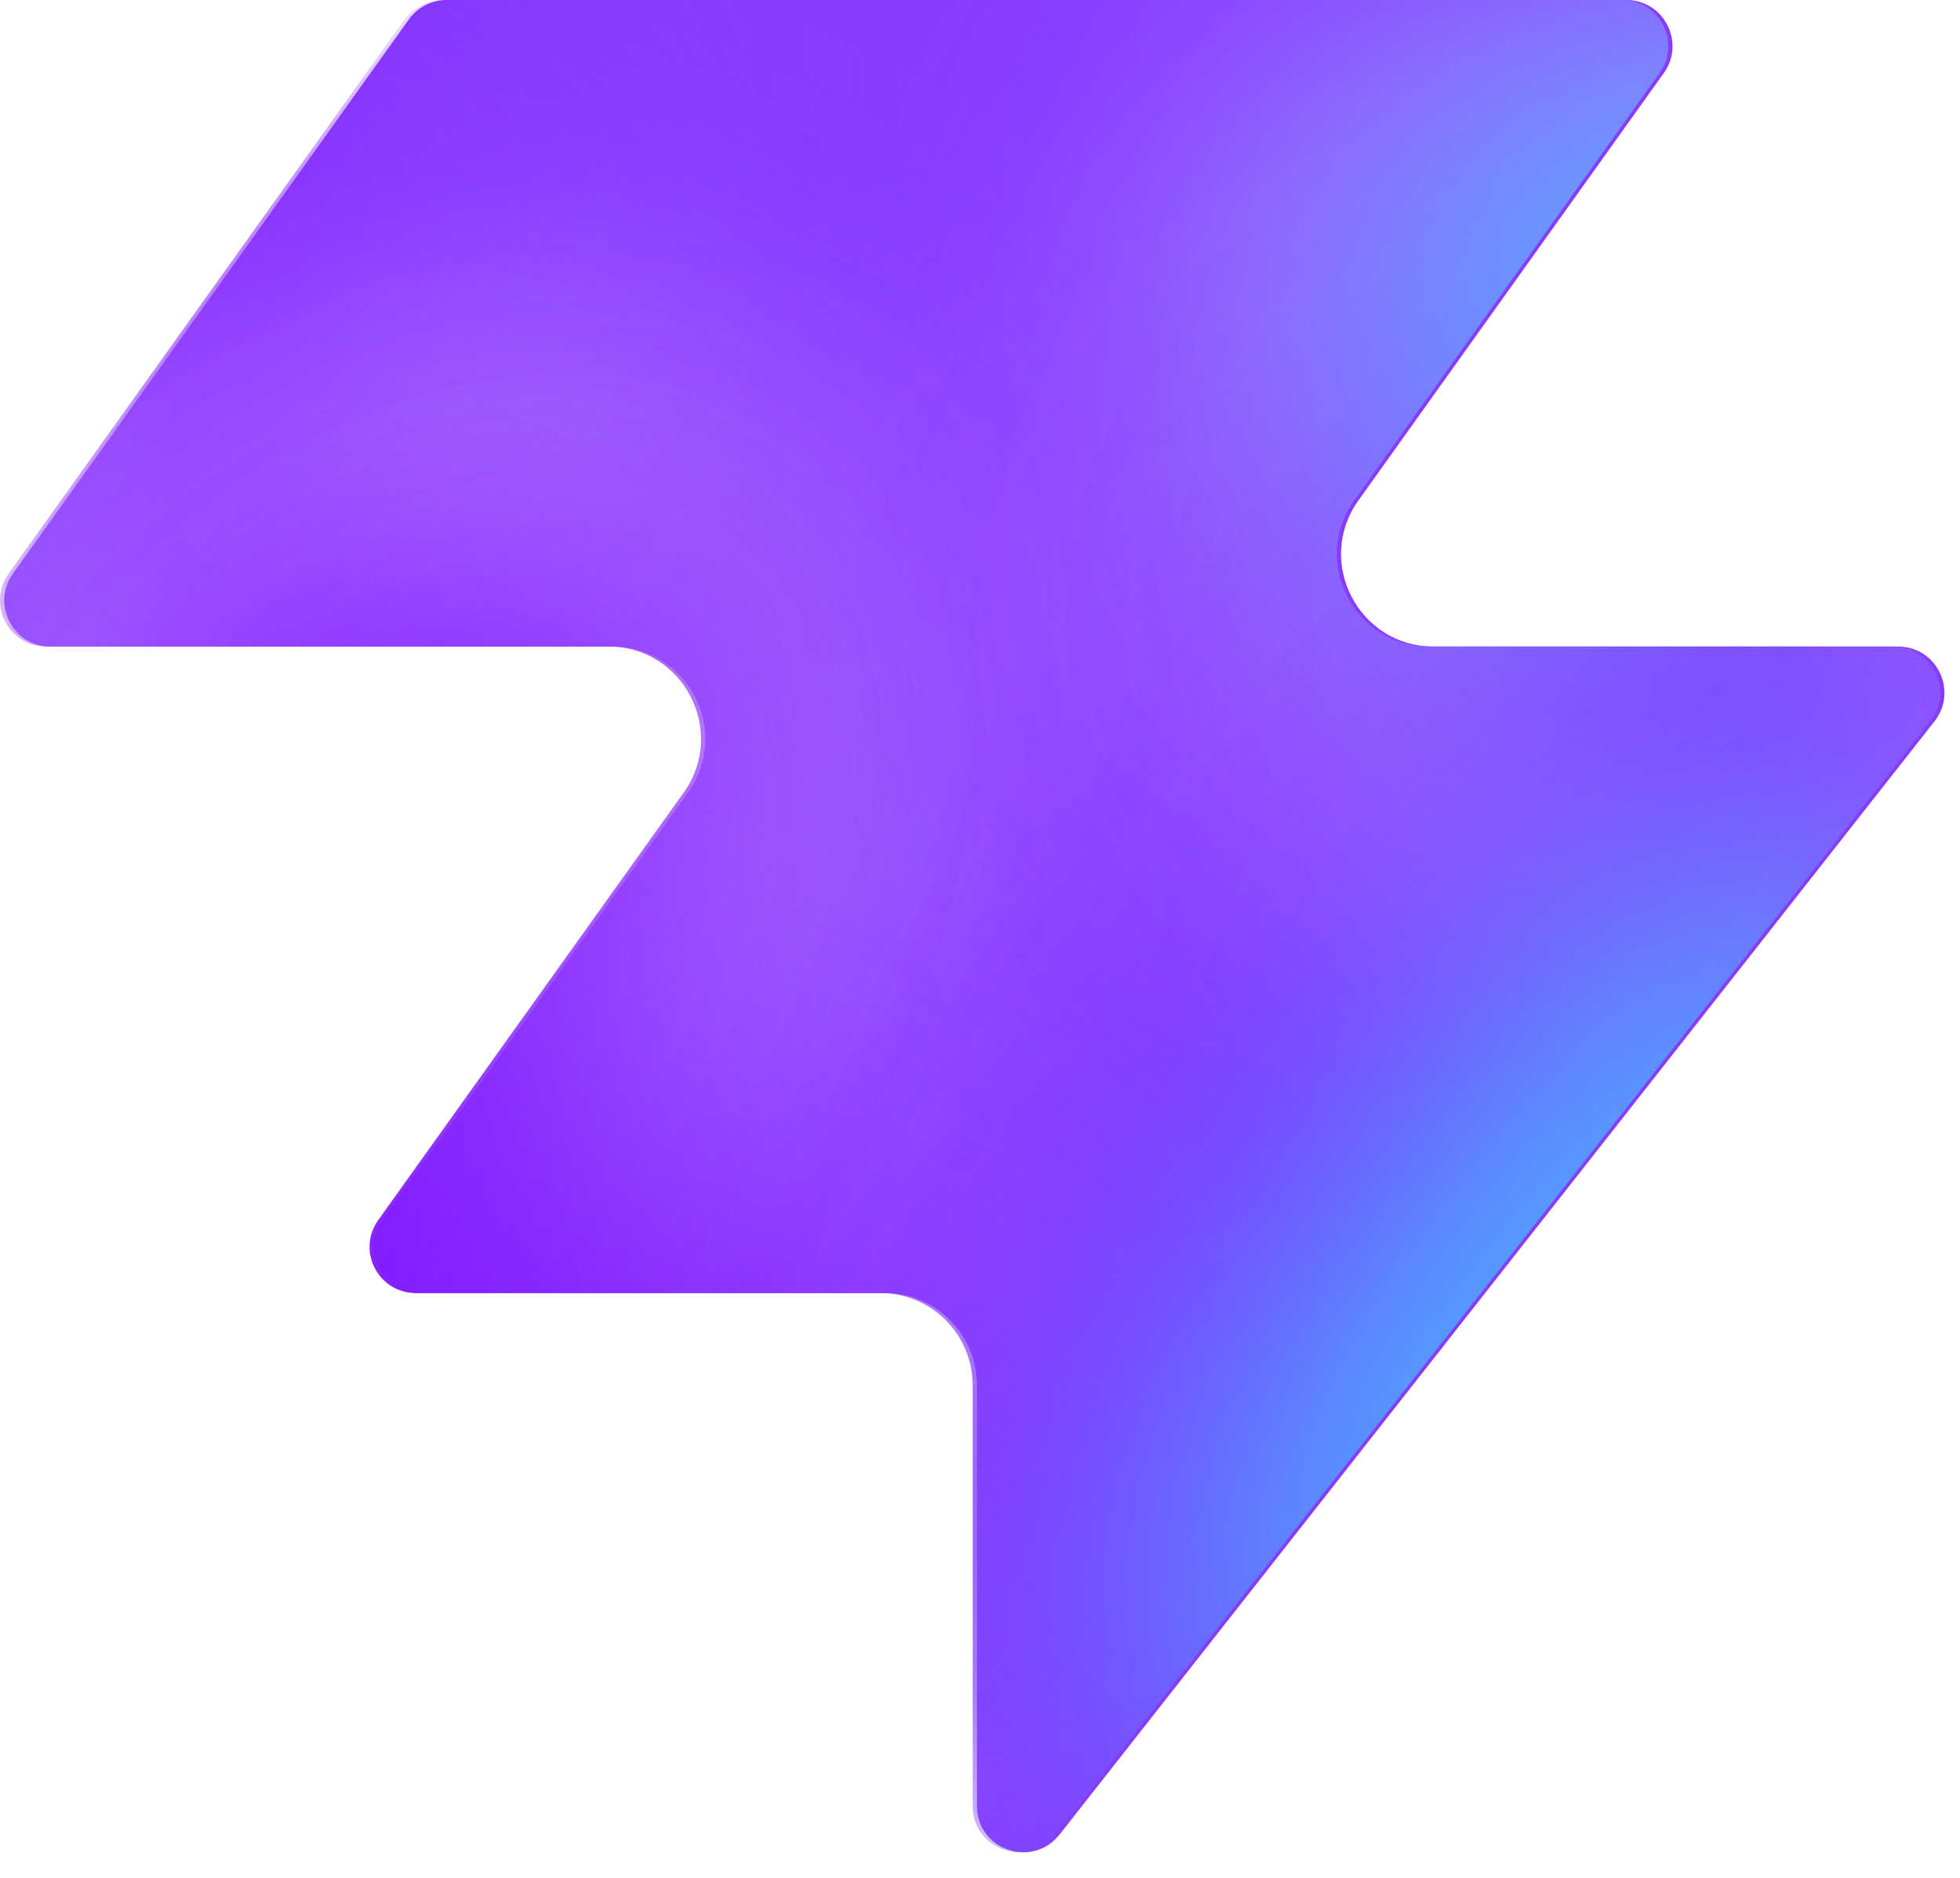
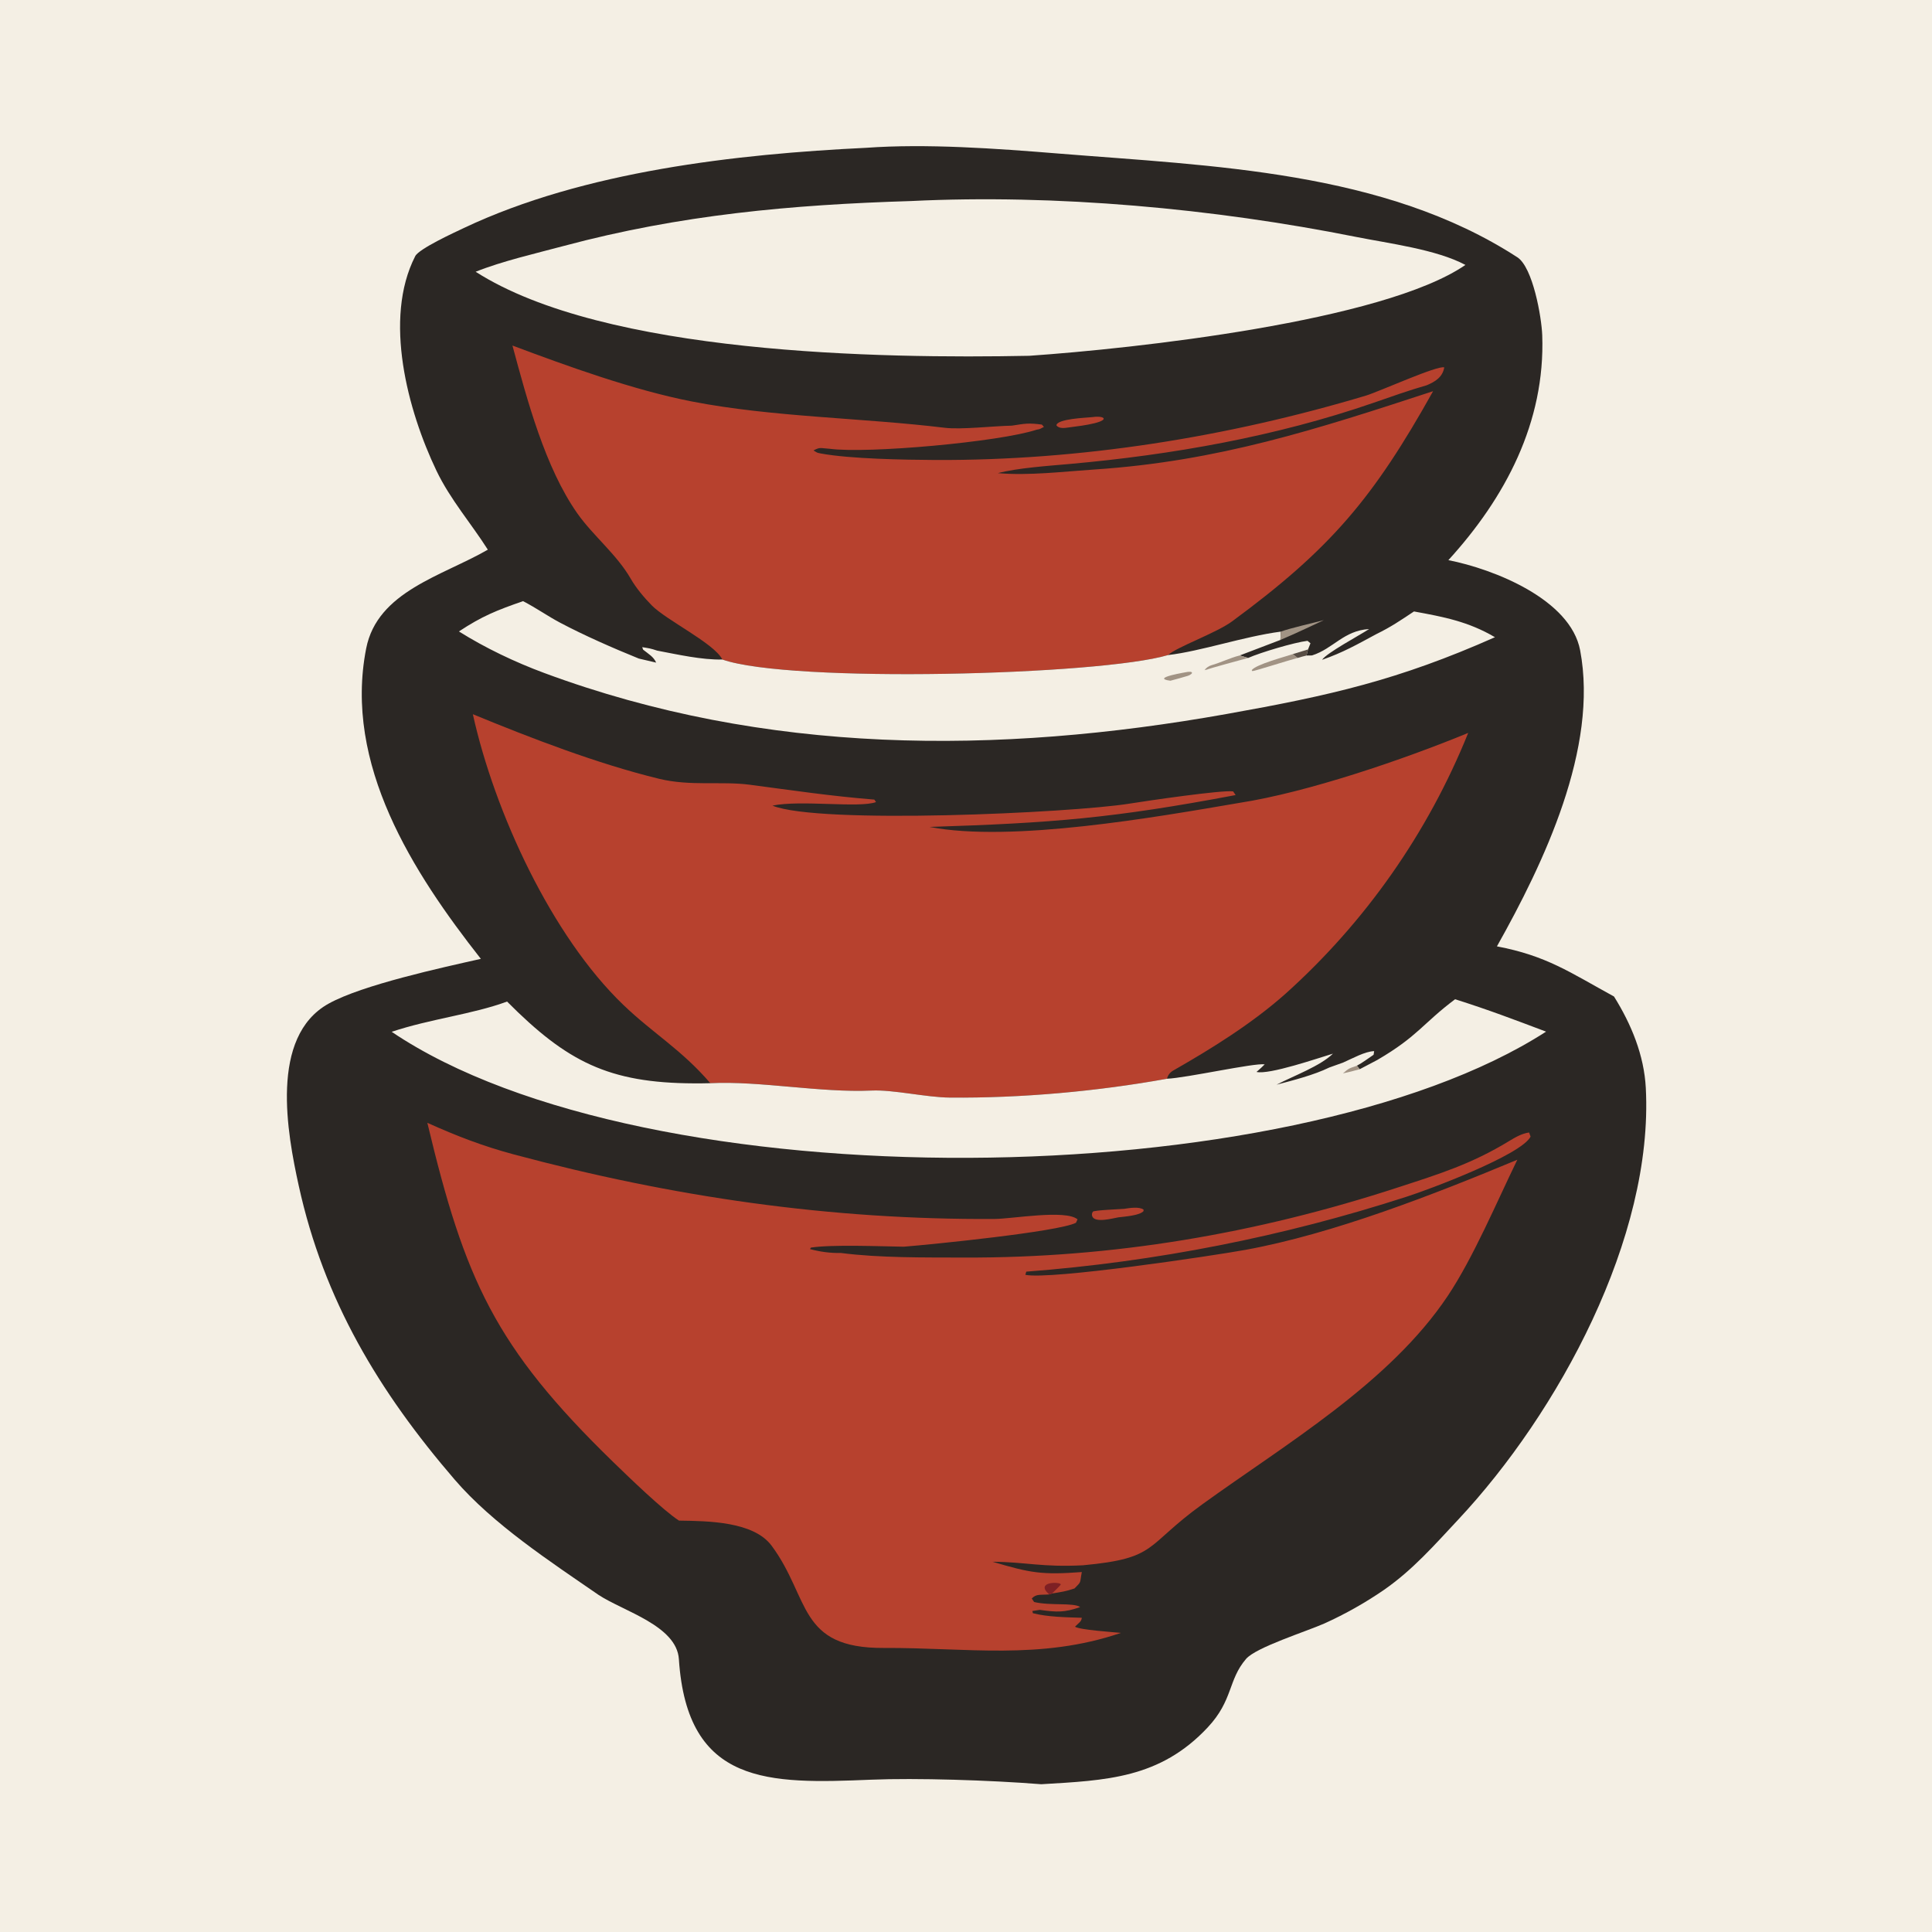
- <svg xmlns="http://www.w3.org/2000/svg" width="48" height="46" fill="none" viewBox="0 0 48 46">
-   <path fill="#863bff" d="M25.946 44.938c-.664.845-2.021.375-2.021-.698V33.937a2.26 2.26 0 0 0-2.262-2.262H10.287c-.92 0-1.456-1.04-.92-1.788l7.48-10.471c1.07-1.497 0-3.578-1.842-3.578H1.237c-.92 0-1.456-1.04-.92-1.788L10.013.474c.214-.297.556-.474.92-.474h28.894c.92 0 1.456 1.04.92 1.788l-7.48 10.471c-1.07 1.498 0 3.579 1.842 3.579h11.377c.943 0 1.473 1.088.89 1.83L25.947 44.94z" style="fill:#863bff;fill:color(display-p3 .525 .23 1);fill-opacity:1" />
-   <mask id="a" width="48" height="46" x="0" y="0" maskUnits="userSpaceOnUse" style="mask-type:alpha">
-     <path fill="#000" d="M25.842 44.938c-.664.844-2.021.375-2.021-.698V33.937a2.26 2.26 0 0 0-2.262-2.262H10.183c-.92 0-1.456-1.04-.92-1.788l7.48-10.471c1.07-1.498 0-3.579-1.842-3.579H1.133c-.92 0-1.456-1.04-.92-1.787L9.91.473c.214-.297.556-.474.92-.474h28.894c.92 0 1.456 1.04.92 1.788l-7.48 10.471c-1.07 1.498 0 3.578 1.842 3.578h11.377c.943 0 1.473 1.088.89 1.832L25.843 44.94z" style="fill:#000;fill-opacity:1" />
-   </mask>
-   <g mask="url(#a)">
-     <g filter="url(#b)">
-       <ellipse cx="5.508" cy="14.704" fill="#ede6ff" rx="5.508" ry="14.704" style="fill:#ede6ff;fill:color(display-p3 .927 .903 1);fill-opacity:1" transform="matrix(.00324 1 1 -.00324 -4.47 31.516)" />
-     </g>
-     <g filter="url(#c)">
-       <ellipse cx="10.399" cy="29.851" fill="#ede6ff" rx="10.399" ry="29.851" style="fill:#ede6ff;fill:color(display-p3 .927 .903 1);fill-opacity:1" transform="matrix(.00324 1 1 -.00324 -39.328 7.883)" />
-     </g>
-     <g filter="url(#d)">
-       <ellipse cx="5.508" cy="30.487" fill="#7e14ff" rx="5.508" ry="30.487" style="fill:#7e14ff;fill:color(display-p3 .492 .077 1);fill-opacity:1" transform="rotate(89.814 -25.913 -14.639)scale(1 -1)" />
-     </g>
-     <g filter="url(#e)">
-       <ellipse cx="5.508" cy="30.599" fill="#7e14ff" rx="5.508" ry="30.599" style="fill:#7e14ff;fill:color(display-p3 .492 .077 1);fill-opacity:1" transform="rotate(89.814 -32.644 -3.334)scale(1 -1)" />
-     </g>
-     <g filter="url(#f)">
-       <ellipse cx="5.508" cy="30.599" fill="#7e14ff" rx="5.508" ry="30.599" style="fill:#7e14ff;fill:color(display-p3 .492 .077 1);fill-opacity:1" transform="matrix(.00324 1 1 -.00324 -34.34 30.47)" />
-     </g>
-     <g filter="url(#g)">
-       <ellipse cx="14.072" cy="22.078" fill="#ede6ff" rx="14.072" ry="22.078" style="fill:#ede6ff;fill:color(display-p3 .927 .903 1);fill-opacity:1" transform="rotate(93.35 24.506 48.493)scale(-1 1)" />
-     </g>
-     <g filter="url(#h)">
-       <ellipse cx="3.47" cy="21.501" fill="#7e14ff" rx="3.47" ry="21.501" style="fill:#7e14ff;fill:color(display-p3 .492 .077 1);fill-opacity:1" transform="rotate(89.009 28.708 47.59)scale(-1 1)" />
-     </g>
-     <g filter="url(#i)">
-       <ellipse cx="3.47" cy="21.501" fill="#7e14ff" rx="3.47" ry="21.501" style="fill:#7e14ff;fill:color(display-p3 .492 .077 1);fill-opacity:1" transform="rotate(89.009 28.708 47.59)scale(-1 1)" />
-     </g>
-     <g filter="url(#j)">
-       <ellipse cx=".387" cy="8.972" fill="#7e14ff" rx="4.407" ry="29.108" style="fill:#7e14ff;fill:color(display-p3 .492 .077 1);fill-opacity:1" transform="rotate(39.51 .387 8.972)" />
-     </g>
-     <g filter="url(#k)">
-       <ellipse cx="47.523" cy="-6.092" fill="#7e14ff" rx="4.407" ry="29.108" style="fill:#7e14ff;fill:color(display-p3 .492 .077 1);fill-opacity:1" transform="rotate(37.892 47.523 -6.092)" />
-     </g>
-     <g filter="url(#l)">
-       <ellipse cx="41.412" cy="6.333" fill="#47bfff" rx="5.971" ry="9.665" style="fill:#47bfff;fill:color(display-p3 .28 .748 1);fill-opacity:1" transform="rotate(37.892 41.412 6.333)" />
-     </g>
-     <g filter="url(#m)">
-       <ellipse cx="-1.879" cy="38.332" fill="#7e14ff" rx="4.407" ry="29.108" style="fill:#7e14ff;fill:color(display-p3 .492 .077 1);fill-opacity:1" transform="rotate(37.892 -1.88 38.332)" />
-     </g>
-     <g filter="url(#n)">
-       <ellipse cx="-1.879" cy="38.332" fill="#7e14ff" rx="4.407" ry="29.108" style="fill:#7e14ff;fill:color(display-p3 .492 .077 1);fill-opacity:1" transform="rotate(37.892 -1.88 38.332)" />
-     </g>
-     <g filter="url(#o)">
-       <ellipse cx="35.651" cy="29.907" fill="#7e14ff" rx="4.407" ry="29.108" style="fill:#7e14ff;fill:color(display-p3 .492 .077 1);fill-opacity:1" transform="rotate(37.892 35.651 29.907)" />
-     </g>
-     <g filter="url(#p)">
-       <ellipse cx="38.418" cy="32.4" fill="#47bfff" rx="5.971" ry="15.297" style="fill:#47bfff;fill:color(display-p3 .28 .748 1);fill-opacity:1" transform="rotate(37.892 38.418 32.4)" />
-     </g>
-   </g>
-   <defs>
-     <filter id="b" width="60.045" height="41.654" x="-19.77" y="16.149" color-interpolation-filters="sRGB" filterUnits="userSpaceOnUse">
-       <feFlood flood-opacity="0" result="BackgroundImageFix" />
-       <feBlend in="SourceGraphic" in2="BackgroundImageFix" result="shape" />
-       <feGaussianBlur result="effect1_foregroundBlur_2002_17158" stdDeviation="7.659" />
-     </filter>
-     <filter id="c" width="90.34" height="51.437" x="-54.613" y="-7.533" color-interpolation-filters="sRGB" filterUnits="userSpaceOnUse">
-       <feFlood flood-opacity="0" result="BackgroundImageFix" />
-       <feBlend in="SourceGraphic" in2="BackgroundImageFix" result="shape" />
-       <feGaussianBlur result="effect1_foregroundBlur_2002_17158" stdDeviation="7.659" />
-     </filter>
-     <filter id="d" width="79.355" height="29.4" x="-49.64" y="2.03" color-interpolation-filters="sRGB" filterUnits="userSpaceOnUse">
-       <feFlood flood-opacity="0" result="BackgroundImageFix" />
-       <feBlend in="SourceGraphic" in2="BackgroundImageFix" result="shape" />
-       <feGaussianBlur result="effect1_foregroundBlur_2002_17158" stdDeviation="4.596" />
-     </filter>
-     <filter id="e" width="79.579" height="29.4" x="-45.045" y="20.029" color-interpolation-filters="sRGB" filterUnits="userSpaceOnUse">
-       <feFlood flood-opacity="0" result="BackgroundImageFix" />
-       <feBlend in="SourceGraphic" in2="BackgroundImageFix" result="shape" />
-       <feGaussianBlur result="effect1_foregroundBlur_2002_17158" stdDeviation="4.596" />
-     </filter>
-     <filter id="f" width="79.579" height="29.4" x="-43.513" y="21.178" color-interpolation-filters="sRGB" filterUnits="userSpaceOnUse">
-       <feFlood flood-opacity="0" result="BackgroundImageFix" />
-       <feBlend in="SourceGraphic" in2="BackgroundImageFix" result="shape" />
-       <feGaussianBlur result="effect1_foregroundBlur_2002_17158" stdDeviation="4.596" />
-     </filter>
-     <filter id="g" width="74.749" height="58.852" x="15.756" y="-17.901" color-interpolation-filters="sRGB" filterUnits="userSpaceOnUse">
-       <feFlood flood-opacity="0" result="BackgroundImageFix" />
-       <feBlend in="SourceGraphic" in2="BackgroundImageFix" result="shape" />
-       <feGaussianBlur result="effect1_foregroundBlur_2002_17158" stdDeviation="7.659" />
-     </filter>
-     <filter id="h" width="61.377" height="25.362" x="23.548" y="2.284" color-interpolation-filters="sRGB" filterUnits="userSpaceOnUse">
-       <feFlood flood-opacity="0" result="BackgroundImageFix" />
-       <feBlend in="SourceGraphic" in2="BackgroundImageFix" result="shape" />
-       <feGaussianBlur result="effect1_foregroundBlur_2002_17158" stdDeviation="4.596" />
-     </filter>
-     <filter id="i" width="61.377" height="25.362" x="23.548" y="2.284" color-interpolation-filters="sRGB" filterUnits="userSpaceOnUse">
-       <feFlood flood-opacity="0" result="BackgroundImageFix" />
-       <feBlend in="SourceGraphic" in2="BackgroundImageFix" result="shape" />
-       <feGaussianBlur result="effect1_foregroundBlur_2002_17158" stdDeviation="4.596" />
-     </filter>
-     <filter id="j" width="56.045" height="63.649" x="-27.636" y="-22.853" color-interpolation-filters="sRGB" filterUnits="userSpaceOnUse">
-       <feFlood flood-opacity="0" result="BackgroundImageFix" />
-       <feBlend in="SourceGraphic" in2="BackgroundImageFix" result="shape" />
-       <feGaussianBlur result="effect1_foregroundBlur_2002_17158" stdDeviation="4.596" />
-     </filter>
-     <filter id="k" width="54.814" height="64.646" x="20.116" y="-38.415" color-interpolation-filters="sRGB" filterUnits="userSpaceOnUse">
-       <feFlood flood-opacity="0" result="BackgroundImageFix" />
-       <feBlend in="SourceGraphic" in2="BackgroundImageFix" result="shape" />
-       <feGaussianBlur result="effect1_foregroundBlur_2002_17158" stdDeviation="4.596" />
-     </filter>
-     <filter id="l" width="33.541" height="35.313" x="24.641" y="-11.323" color-interpolation-filters="sRGB" filterUnits="userSpaceOnUse">
-       <feFlood flood-opacity="0" result="BackgroundImageFix" />
-       <feBlend in="SourceGraphic" in2="BackgroundImageFix" result="shape" />
-       <feGaussianBlur result="effect1_foregroundBlur_2002_17158" stdDeviation="4.596" />
-     </filter>
-     <filter id="m" width="54.814" height="64.646" x="-29.286" y="6.009" color-interpolation-filters="sRGB" filterUnits="userSpaceOnUse">
-       <feFlood flood-opacity="0" result="BackgroundImageFix" />
-       <feBlend in="SourceGraphic" in2="BackgroundImageFix" result="shape" />
-       <feGaussianBlur result="effect1_foregroundBlur_2002_17158" stdDeviation="4.596" />
-     </filter>
-     <filter id="n" width="54.814" height="64.646" x="-29.286" y="6.009" color-interpolation-filters="sRGB" filterUnits="userSpaceOnUse">
-       <feFlood flood-opacity="0" result="BackgroundImageFix" />
-       <feBlend in="SourceGraphic" in2="BackgroundImageFix" result="shape" />
-       <feGaussianBlur result="effect1_foregroundBlur_2002_17158" stdDeviation="4.596" />
-     </filter>
-     <filter id="o" width="54.814" height="64.646" x="8.244" y="-2.416" color-interpolation-filters="sRGB" filterUnits="userSpaceOnUse">
-       <feFlood flood-opacity="0" result="BackgroundImageFix" />
-       <feBlend in="SourceGraphic" in2="BackgroundImageFix" result="shape" />
-       <feGaussianBlur result="effect1_foregroundBlur_2002_17158" stdDeviation="4.596" />
-     </filter>
-     <filter id="p" width="39.409" height="43.623" x="18.713" y="10.588" color-interpolation-filters="sRGB" filterUnits="userSpaceOnUse">
-       <feFlood flood-opacity="0" result="BackgroundImageFix" />
-       <feBlend in="SourceGraphic" in2="BackgroundImageFix" result="shape" />
-       <feGaussianBlur result="effect1_foregroundBlur_2002_17158" stdDeviation="4.596" />
-     </filter>
-   </defs>
+ <svg xmlns="http://www.w3.org/2000/svg" version="1.1" viewBox="624 625 803 803">
+   <path transform="translate(0,0)" fill="rgb(244,239,228)" d="M 0 0 L 2048 0 L 2048 2048 L 0 2048 L 0 0 z" />
+   <path transform="translate(0,0)" fill="rgb(43,39,36)" d="M 983.969 686.435 C 1009.11 684.625 1038.07 686.721 1063.9 688.815 C 1127.78 693.996 1199.23 695.976 1254.66 731.936 C 1261.11 736.124 1264.73 756.808 1265 764.352 C 1266.3 800.547 1249.59 831.951 1225.99 857.814 C 1245 861.564 1276.75 874.121 1280.76 895.3 C 1288.44 935.892 1265.66 983.661 1246.17 1018.34 C 1266.84 1022.26 1276.43 1029.11 1294.83 1039.18 C 1302.03 1050.7 1307.34 1063.59 1308.05 1077.21 C 1311.3 1139.38 1271.62 1212.23 1230.09 1256.59 C 1220.12 1267.24 1211.32 1277.36 1199.35 1285.72 C 1191.51 1291.12 1183.2 1295.81 1174.52 1299.74 C 1166.92 1303.12 1146.07 1309.65 1141.9 1314.5 C 1134.32 1323.32 1136.61 1331.58 1125.95 1342.98 C 1106.07 1364.22 1083.75 1364.98 1056.79 1366.58 C 1035.5 1364.89 1004.82 1363.92 986 1364.7 C 943.569 1366.45 909.617 1367.19 906.164 1314.59 C 905.252 1300.69 883.154 1294.71 872.836 1287.93 C 852.746 1274.08 828.917 1258.5 813.021 1240.03 C 781.474 1203.38 758.603 1165.39 748.158 1117.78 C 743.432 1096.23 735.84 1055.9 760.587 1042.14 C 774.652 1034.32 807.744 1027.16 823.858 1023.53 C 795.664 987.671 766.73 942.709 776.196 894.511 C 780.857 870.778 807.834 864.402 826.759 853.461 C 819.962 842.72 811.121 832.596 805.398 820.628 C 793.507 795.76 783.208 757.579 796.585 731.463 C 798.17 728.369 812.806 721.655 816.859 719.737 C 866.77 696.127 930.172 689.03 983.969 686.435 z" />
+   <path transform="translate(0,0)" fill="rgb(183,65,46)" d="M 801.618 1091.68 C 813.891 1097.19 824.662 1101.35 837.514 1104.8 C 903.382 1122.47 969.109 1132.05 1037.38 1131.64 C 1044.75 1131.6 1066.87 1127.62 1071.86 1131.8 L 1071.2 1133.23 C 1063.83 1136.98 1011.32 1142.23 999.645 1143.17 C 989.89 1143.02 969.753 1142.2 961.021 1143.54 L 960.668 1144.17 C 964.845 1145.27 969.121 1145.88 973.456 1145.77 C 989.841 1147.87 1008.04 1147.62 1024.46 1147.68 C 1086.34 1147.93 1146.23 1137.74 1204.99 1118.55 C 1222.22 1112.93 1235.48 1108.86 1251.2 1099.28 C 1253.82 1097.69 1256.51 1096.12 1259.54 1095.7 L 1260.16 1097.42 C 1256.21 1105.09 1217.94 1119.42 1208.72 1122.36 C 1157.42 1138.98 1104.32 1149.44 1050.55 1153.54 L 1050.17 1154.86 C 1060.68 1157.02 1128.21 1146.92 1141.59 1144.49 C 1178.15 1137.84 1220.33 1121.32 1254.65 1107.02 C 1246.15 1124.48 1236.38 1147.68 1225.74 1163.61 C 1201.57 1199.8 1158.52 1225.08 1123.7 1250.25 C 1099.53 1267.72 1105.42 1272.66 1074.14 1275.58 C 1056.94 1276.46 1050.49 1274.21 1036.52 1274.11 C 1052.26 1278.77 1057.01 1279.65 1073.64 1278.39 C 1072.69 1283.3 1073.64 1282.12 1070.6 1285.21 C 1066.95 1286.45 1065.11 1286.68 1061.26 1287.3 L 1060.09 1287.69 C 1056.39 1288 1054.73 1287.37 1052.84 1289.39 L 1053.8 1290.84 C 1060.46 1292.47 1070.18 1291.01 1072.96 1292.94 C 1066.32 1295.3 1063.12 1295.07 1056.16 1294.11 L 1053.09 1294.58 L 1053.3 1295.5 C 1059.47 1297.09 1067.19 1297.19 1073.64 1297.4 C 1073.39 1299.14 1072.55 1299.29 1070.8 1301.11 C 1072.76 1302.43 1086.49 1303.34 1089.9 1303.68 C 1056.29 1315.13 1025.69 1309.76 991.322 1309.94 C 955.514 1310.13 960.823 1289.23 944.75 1267.5 C 937.219 1257.31 918.224 1257.2 906.213 1257.01 C 899.767 1252.89 885.235 1238.86 878.853 1232.65 C 829.574 1184.74 817.165 1156.77 801.618 1091.68 z" />
+   <path transform="translate(0,0)" fill="rgb(126,32,36)" d="M 1060.09 1287.69 C 1054 1282.41 1064.44 1282.3 1064.93 1283.52 C 1064.59 1284.14 1061.96 1286.61 1061.26 1287.3 L 1060.09 1287.69 z" />
+   <path transform="translate(0,0)" fill="rgb(183,65,46)" d="M 820.532 921.85 C 844.981 931.906 872.231 942.414 897.877 948.674 C 910.966 951.869 923.806 949.61 935.606 951.159 C 953.491 953.508 969.211 955.876 987.403 957.337 L 988.109 958.367 C 981.213 960.938 956.706 957.402 945.051 959.841 C 964.299 967.726 1069.26 962.884 1093.35 959.028 C 1100.55 957.875 1132.08 953.241 1136.53 953.933 L 1137.57 955.453 C 1086.62 965.069 1061.52 967.07 1010.36 968.696 C 1044.32 975.276 1104.61 964.595 1139.06 958.712 C 1167.5 954.318 1207.45 940.648 1234.23 929.619 C 1217.51 971.13 1191.49 1008.25 1158.18 1038.14 C 1144.29 1050.45 1127.66 1060.8 1111.69 1069.91 C 1110.35 1070.68 1109.38 1071.84 1109.06 1073.36 C 1079.91 1078.62 1048.46 1081.45 1018.83 1081.19 C 1008.86 1081.1 995.406 1077.86 986.271 1078.27 C 964.907 1079.24 939.721 1074.17 919.238 1075.21 C 907.3 1061.29 895.345 1054.45 883.104 1042.69 C 853.257 1014.04 829.558 962.619 820.532 921.85 z" />
+   <path transform="translate(0,0)" fill="rgb(183,65,46)" d="M 836.988 768.616 C 859.835 777.197 887.421 787.165 911.619 791.877 C 944.992 798.377 982.635 798.656 1016.63 802.795 C 1023.54 803.636 1036.8 802.062 1044.55 801.914 C 1050.16 801.04 1051.46 800.741 1057.03 801.471 L 1057.89 802.425 C 1056.26 803.25 1056.49 803.342 1054.77 803.619 C 1039.54 808.657 984.593 813.643 968.778 811.521 C 964.918 811.306 965.026 810.703 962.111 812.215 C 963.874 813.246 963.257 813.1 965.184 813.487 C 977.352 815.736 999.755 816.106 1012.69 816.187 C 1073.02 816.46 1134.03 806.719 1191.77 789.413 C 1196.98 787.851 1221.7 776.673 1224.28 777.71 C 1223.57 781.779 1220.53 783.62 1217.04 785.11 C 1209.4 787.294 1202.25 789.874 1194.69 792.48 C 1154.25 806.437 1111.22 814.033 1068.68 817.836 C 1059.81 818.629 1047.01 819.479 1038.72 821.654 C 1051.78 822.765 1065.97 820.994 1078.99 820.129 C 1130.47 816.707 1171.3 803.416 1219.64 787.59 C 1194.93 831.808 1177.22 853.029 1136.01 883.323 C 1129.54 888.076 1112.75 894.077 1109.47 897.266 C 1081.23 905.68 952.475 909.017 924.245 899.119 C 920.823 892.36 900.953 882.804 894.866 876.595 C 891.719 873.385 888.361 869.381 886.109 865.466 C 880.36 855.474 870.454 847.6 863.998 838.436 C 850.554 819.354 843.071 791.151 836.988 768.616 z" />
+   <path transform="translate(0,0)" fill="rgb(244,239,228)" d="M 1002.7 708.558 C 1062.81 705.613 1128.63 711.69 1187.43 723.43 C 1201.24 726.187 1220.98 728.65 1233.08 735.113 C 1198.81 758.679 1094.87 769.916 1051.8 772.88 C 989.974 774.104 875.339 772.289 821.693 737.949 C 832.771 733.519 846.833 730.299 858.447 727.191 C 906.729 714.272 952.833 710.083 1002.7 708.558 z" />
+   <path transform="translate(0,0)" fill="rgb(244,239,228)" d="M 1228.78 1040.32 C 1242.8 1044.75 1252.87 1048.61 1266.6 1053.78 C 1160.6 1122.13 892.608 1125.28 786.793 1053.85 C 802.809 1048.49 820.297 1046.6 834.753 1041.28 C 859.603 1066.25 876.921 1075.15 912.498 1075.28 C 914.745 1075.29 916.992 1075.27 919.238 1075.21 C 939.721 1074.17 964.907 1079.24 986.271 1078.27 C 995.406 1077.86 1008.86 1081.1 1018.83 1081.19 C 1048.46 1081.45 1079.91 1078.62 1109.06 1073.36 C 1117.22 1073.01 1145.3 1066.72 1149.65 1067.38 C 1148.76 1068.27 1148.04 1068.96 1147.08 1069.8 L 1146.24 1070.53 C 1151.48 1071.79 1171.81 1064.8 1178.02 1062.93 C 1172.64 1068.16 1161.65 1072.15 1154.59 1075.83 C 1161.54 1073.99 1170.06 1071.84 1176.53 1068.68 L 1182.25 1066.63 C 1186.06 1064.96 1191.4 1061.96 1195.14 1061.89 L 1194.91 1063.39 C 1192.88 1064.77 1190.07 1066.86 1187.97 1067.93 L 1189.13 1069.4 L 1196.44 1065.56 C 1213.38 1055.67 1215.33 1050.4 1228.78 1040.32 z" />
+   <path transform="translate(0,0)" fill="rgb(161,147,132)" d="M 1182.16 1071.14 C 1184.7 1068.95 1184.63 1069.12 1187.97 1067.93 L 1189.13 1069.4 C 1186.64 1070.09 1184.69 1070.61 1182.16 1071.14 z" />
+   <path transform="translate(0,0)" fill="rgb(244,239,228)" d="M 841.396 874.858 C 847.117 877.817 851.526 881.023 856.848 883.838 C 866.898 889.155 878.896 894.417 889.513 898.718 L 896.718 900.404 C 895.635 897.925 893.621 896.888 891.281 895.004 L 890.935 893.981 C 893.67 894.427 894.536 894.531 897.133 895.417 C 905.727 897.041 915.636 899.303 924.245 899.119 C 952.475 909.017 1081.23 905.68 1109.47 897.266 C 1123.23 895.671 1141.01 889.524 1156.33 887.523 L 1156.18 890.976 L 1139.28 897.424 L 1142.78 898.455 C 1147.92 896.191 1162 891.984 1167.45 891.346 L 1168.67 892.359 L 1167.66 894.929 L 1167.03 897.459 L 1169.31 897.422 C 1178.2 894.6 1182.46 887.076 1193.06 886.452 C 1188.92 889.151 1175.33 896.415 1173.5 899.237 C 1182.24 896.193 1187.94 892.921 1196.04 888.558 C 1202.14 885.579 1206.05 882.892 1211.69 879.14 C 1224.09 881.398 1234.35 883.358 1245.35 889.848 C 1205.22 907.657 1176.97 914.065 1133.85 921.752 C 1038.42 938.764 942.135 938.801 850.216 904.719 C 838.034 900.203 825.706 894.323 814.74 887.447 C 824.395 881.066 830.432 878.666 841.396 874.858 z" />
+   <path transform="translate(0,0)" fill="rgb(161,147,132)" d="M 1163.34 898.457 C 1160.55 899.131 1145.07 904.059 1144.54 903.937 C 1144.3 903.721 1144.39 903.861 1144.28 903.505 C 1146.09 901.147 1157.83 898.046 1161.33 896.866 L 1163.34 898.457 z" />
+   <path transform="translate(0,0)" fill="rgb(161,147,132)" d="M 1142.78 898.455 C 1140.38 899.148 1126.34 902.855 1125.25 903.454 L 1125.46 903.257 L 1124.69 903.547 C 1124.7 903.524 1124.7 903.499 1124.71 903.478 C 1125.25 902.576 1126.51 901.775 1127.5 901.49 C 1131.5 900.339 1135.22 898.449 1139.28 897.424 L 1142.78 898.455 z" />
+   <path transform="translate(0,0)" fill="rgb(88,78,69)" d="M 1161.33 896.866 C 1163.43 896.193 1165.54 895.547 1167.66 894.929 L 1167.03 897.459 C 1165.73 897.758 1164.62 898.083 1163.34 898.457 L 1161.33 896.866 z" />
+   <path transform="translate(0,0)" fill="rgb(161,147,132)" d="M 1117.73 904.253 C 1118.3 904.253 1119.35 904.015 1119.46 904.742 C 1119.06 905.35 1118.2 905.749 1117.53 905.947 C 1115.18 906.649 1112.82 907.312 1110.46 907.935 C 1101.62 906.774 1118.08 904.203 1117.73 904.253 z" />
+   <path transform="translate(0,0)" fill="rgb(183,65,46)" d="M 1091.23 1127.43 C 1093.45 1127.09 1097.48 1126.42 1099.31 1127.76 C 1099.3 1127.97 1099.29 1128.18 1099.28 1128.39 C 1097.61 1130.24 1091.31 1130.66 1088.79 1130.97 C 1086.71 1131.31 1079.04 1133.49 1077.96 1130.5 C 1077.73 1129.86 1077.84 1129.15 1078.24 1128.61 C 1078.68 1128 1089.6 1127.57 1091.23 1127.43 z" />
+   <path transform="translate(0,0)" fill="rgb(183,65,46)" d="M 1077.55 798.406 C 1082.77 797.617 1085.34 799.286 1079 800.883 C 1075.5 801.763 1071.82 802.186 1068.25 802.653 C 1066.73 802.872 1064.13 803.329 1063.08 801.762 C 1063.4 799.059 1075.55 798.623 1077.55 798.406 z" />
+   <path transform="translate(0,0)" fill="rgb(161,147,132)" d="M 1156.33 887.523 C 1160.35 886.036 1169.65 883.97 1174.23 882.745 C 1172.18 883.676 1170.13 884.637 1168.1 885.627 C 1164.87 887.18 1159.48 889.571 1156.18 890.976 L 1156.33 887.523 z" />
</svg>
